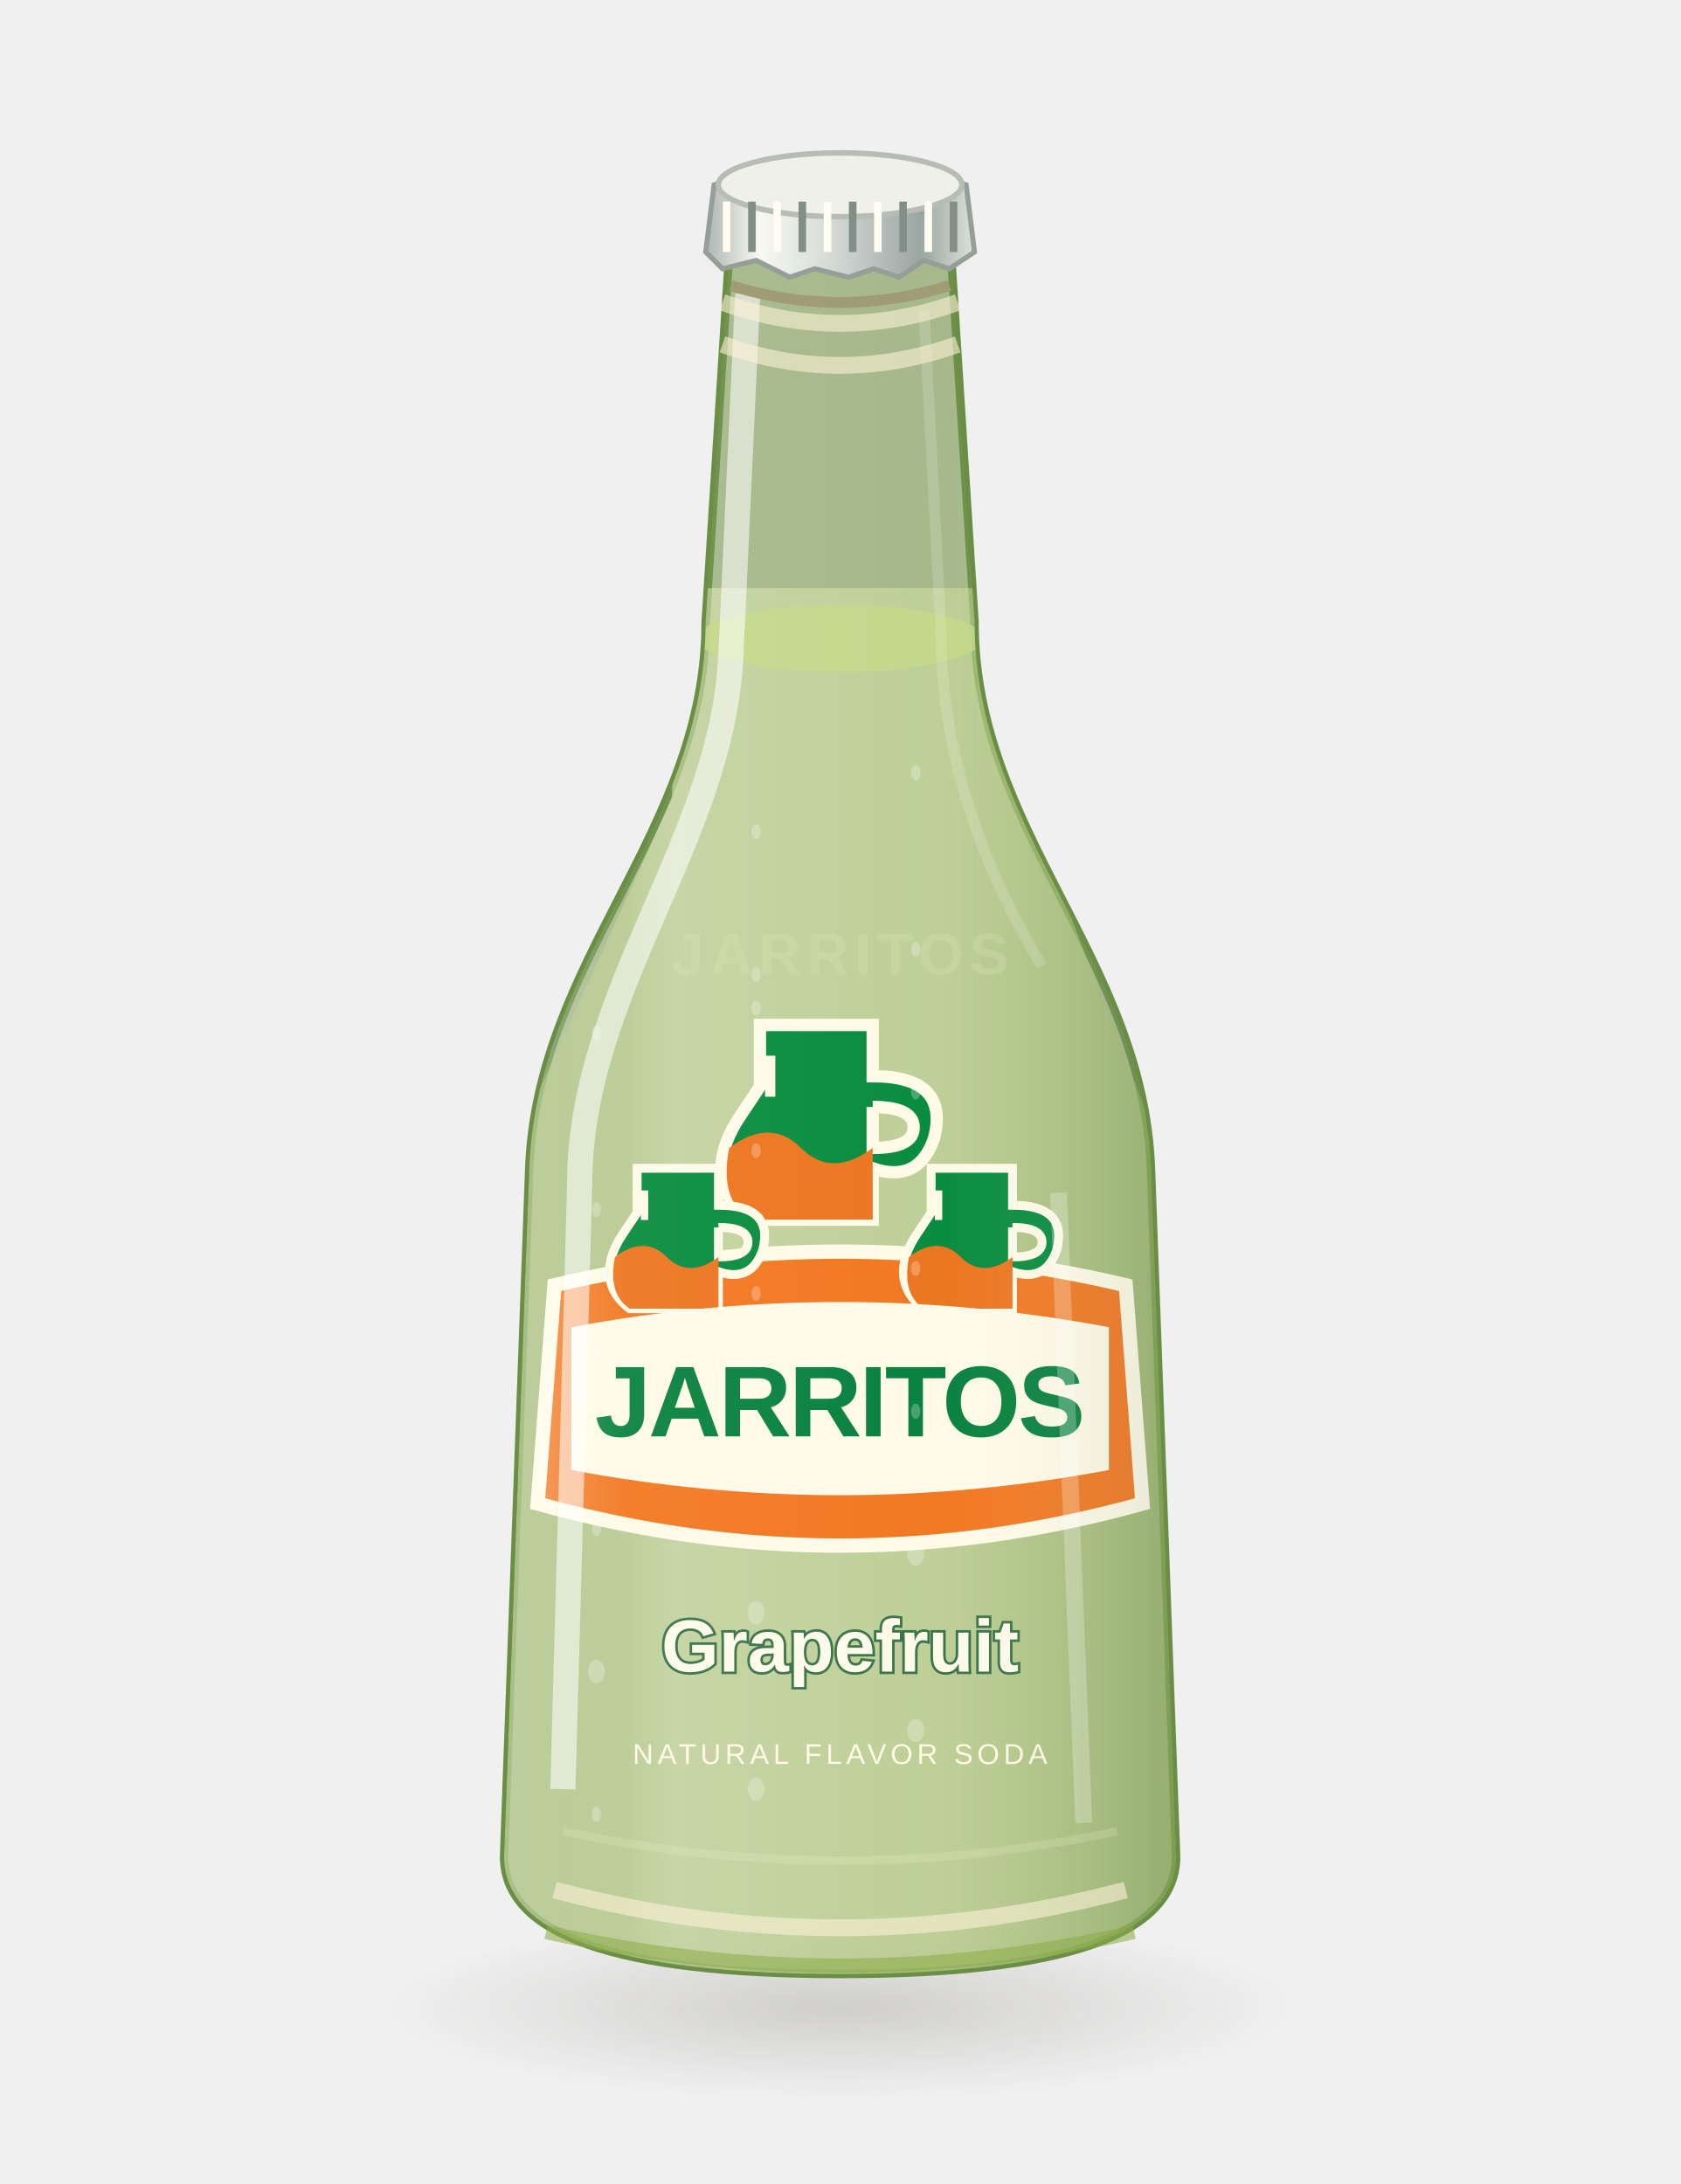
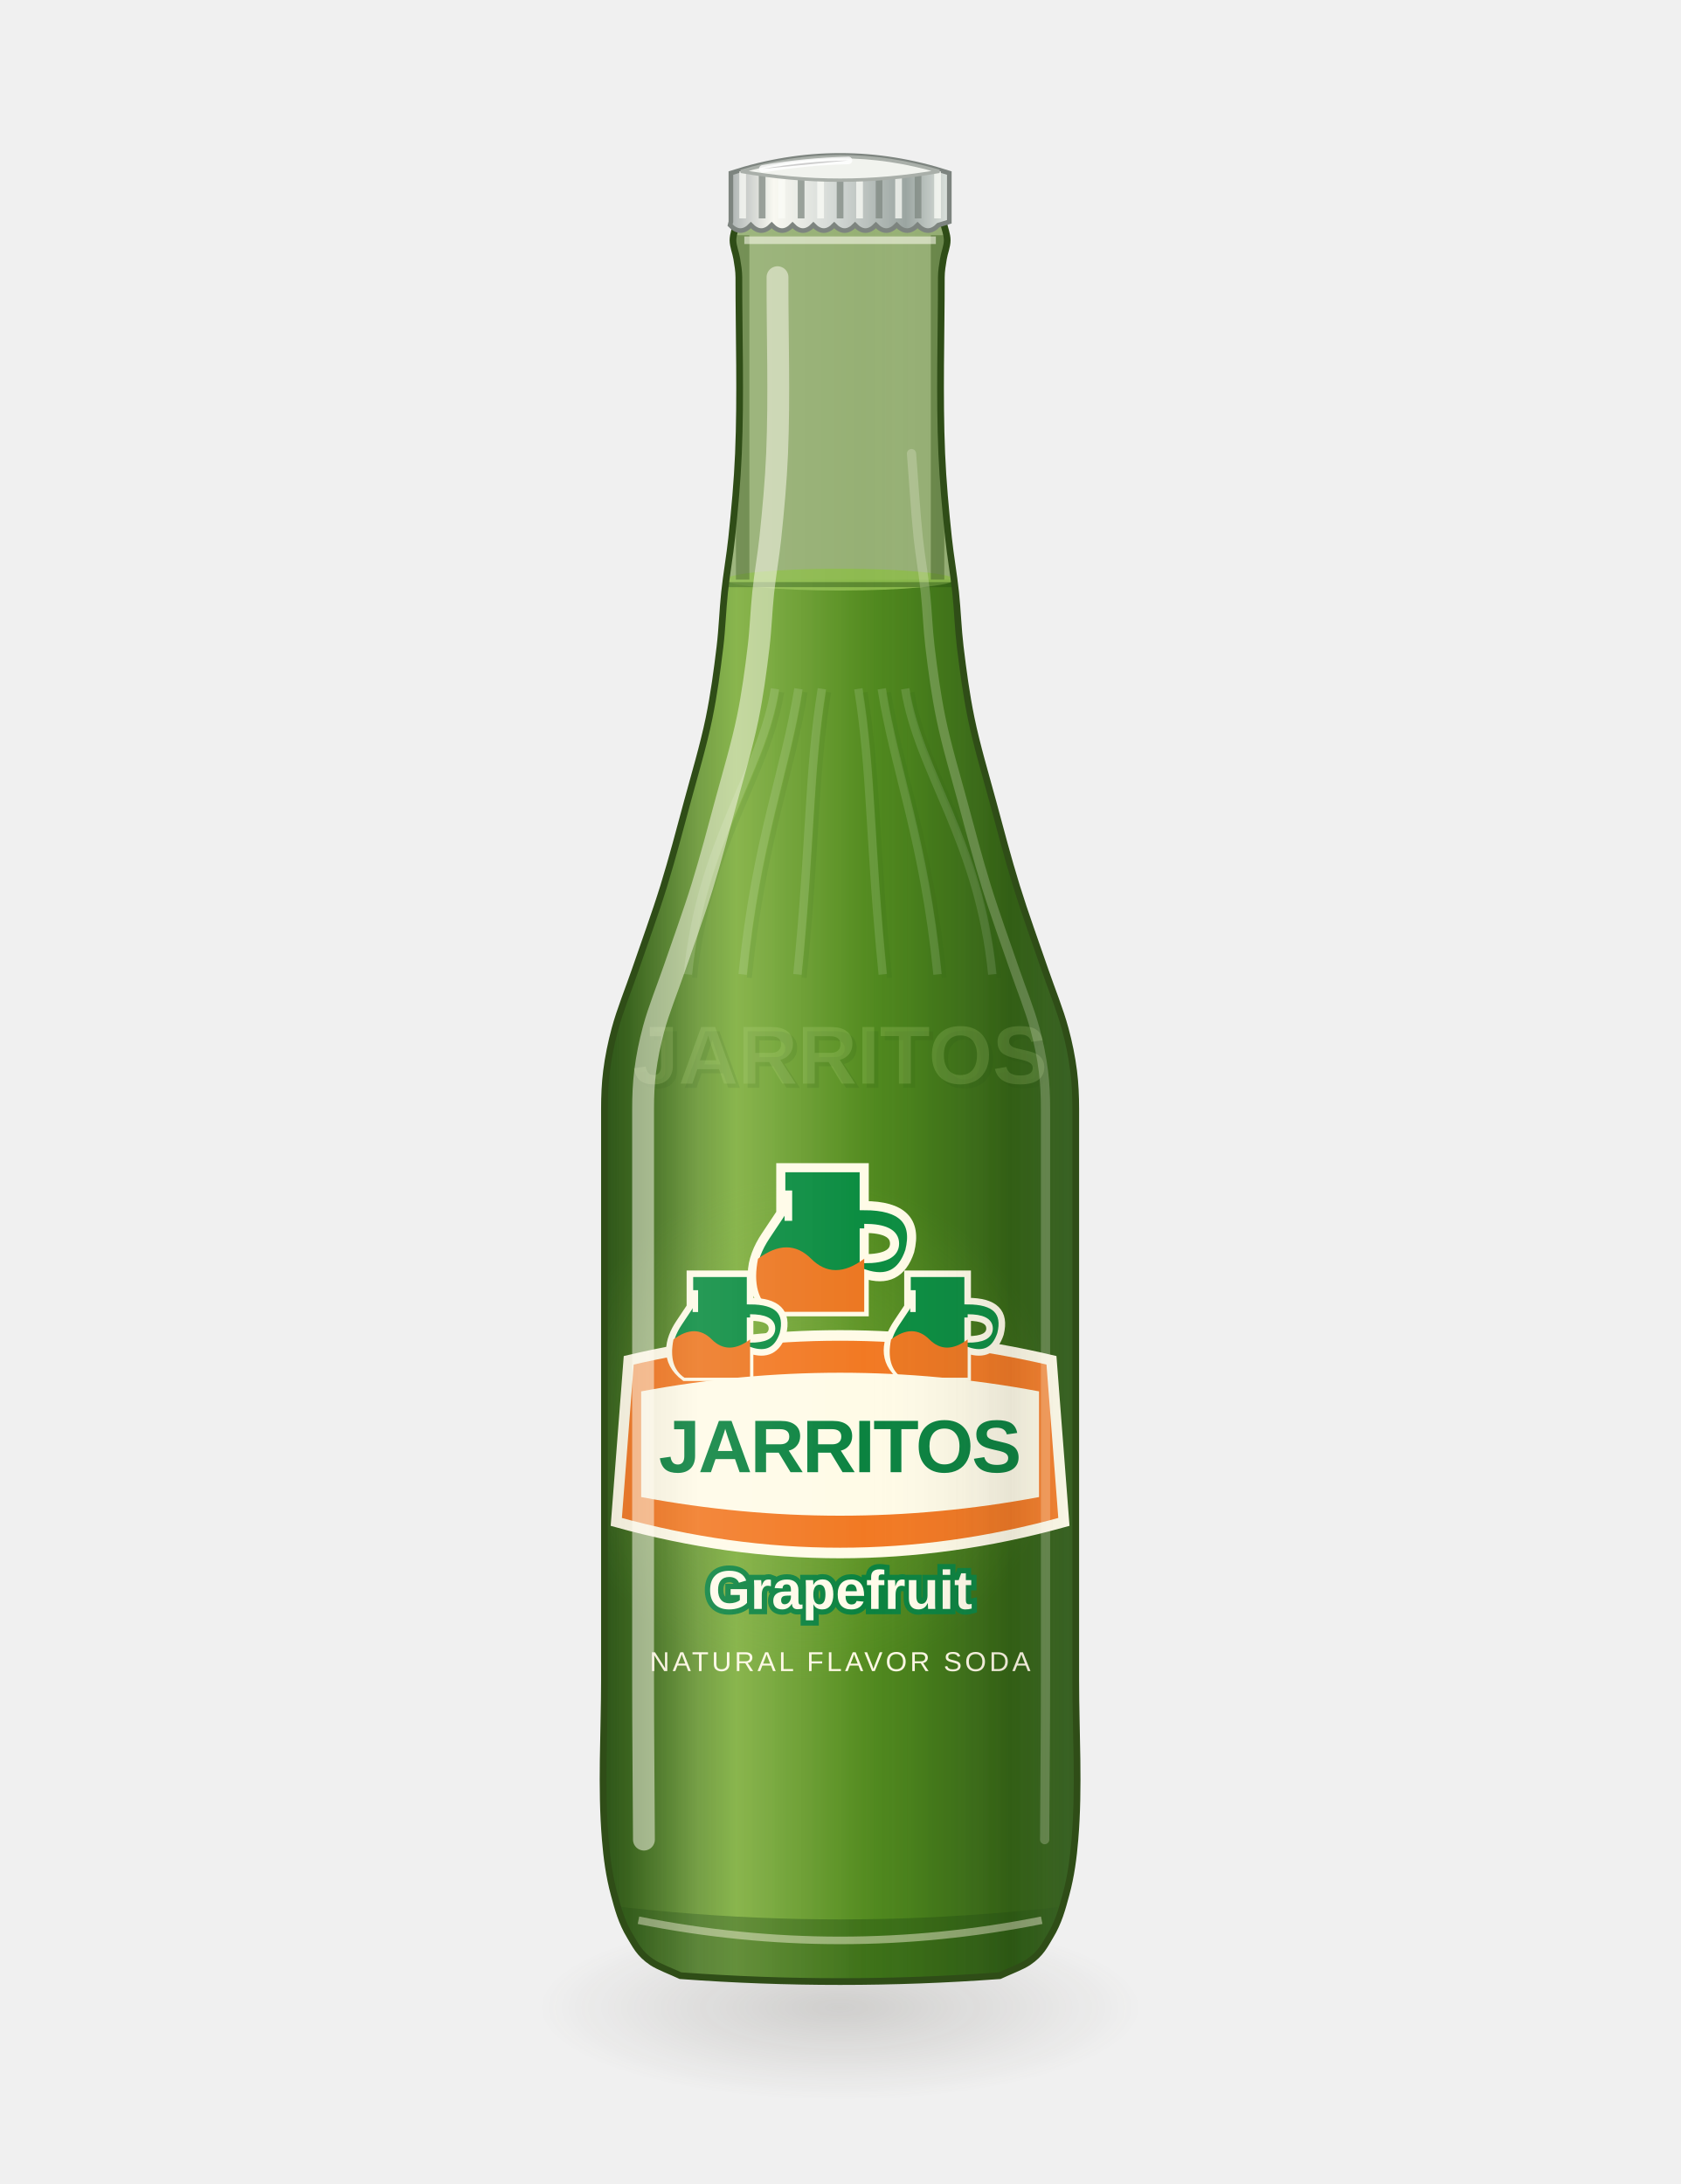
<svg xmlns="http://www.w3.org/2000/svg" viewBox="0 0 200 260" role="img" aria-labelledby="bev-jarritos-grapefruit-title">
  <defs>
    <linearGradient id="bev-jarritos-grapefruit-metal">
      <stop stop-color="#aeb4b3" />
      <stop offset=".2" stop-color="#f8f8f1" />
      <stop offset=".48" stop-color="#d3d8d5" />
      <stop offset=".8" stop-color="#9ba5a1" />
      <stop offset="1" stop-color="#dce2dd" />
    </linearGradient>
    <linearGradient id="bev-jarritos-grapefruit-glass">
      <stop stop-color="#fff" stop-opacity=".65" />
      <stop offset=".18" stop-color="#fff" stop-opacity=".12" />
      <stop offset=".65" stop-color="#fff" stop-opacity=".02" />
      <stop offset="1" stop-color="#75867c" stop-opacity=".35" />
    </linearGradient>
    <linearGradient id="bev-jarritos-grapefruit-shade">
      <stop stop-color="#000" stop-opacity=".12" />
      <stop offset=".2" stop-color="#fff" stop-opacity=".16" />
      <stop offset=".55" stop-color="#fff" stop-opacity="0" />
      <stop offset=".86" stop-color="#000" stop-opacity=".14" />
      <stop offset="1" stop-color="#fff" stop-opacity=".09" />
    </linearGradient>
    <radialGradient id="bev-jarritos-grapefruit-shadow">
      <stop stop-color="#3c372d" stop-opacity=".18" />
      <stop offset="1" stop-color="#3c372d" stop-opacity="0" />
    </radialGradient>
-     <clipPath id="bev-jarritos-grapefruit-bodyclip">
-       <path d="M87 27h26l3 47c0 25 20 40 21 65l3 82q0 14-40 14t-40-14l3-82c1-25 21-40 21-65Z" />
+     <clipPath id="bev-jarritos-grapefruit-bottleclip">
+       <path d="M87.7 26.5H112.3C112.45 27.2 112.75 27.9 112.75 28.6C112.75 29.33 112.42 30.07 112.3 30.8C112.18 31.53 112.05 32.27 112.05 33C112.05 40 111.81 47 112.1 54C112.24 57.33 112.55 60.67 112.9 64C113.13 66.17 113.52 68.33 113.75 70.5C113.98 72.67 114.04 74.83 114.3 77C114.64 79.83 115.02 82.67 115.6 85.5C116.29 88.83 117.3 92.17 118.2 95.5C119.1 98.83 119.97 102.17 121 105.5C122.03 108.83 123.26 112.17 124.4 115.5C125.2 117.83 126.17 120.17 126.8 122.5C127.25 124.17 127.59 125.83 127.8 127.5C127.99 129 128.05 130.5 128.05 132C128.05 138 128.05 144 128.05 150C128.05 166.67 128.05 183.33 128.05 200C128.05 206.33 128.48 212.67 127.95 219C127.77 221.17 127.49 223.33 126.9 225.5C126.45 227.17 126.02 228.83 125 230.5C124.37 231.53 123.93 232.57 122.4 233.6C121.61 234.13 120.13 234.67 119 235.2Q100 236.6 81 235.2C79.87 234.67 78.39 234.13 77.6 233.6C76.07 232.57 75.63 231.53 75 230.5C73.98 228.83 73.55 227.17 73.1 225.5C72.51 223.33 72.23 221.17 72.05 219C71.52 212.67 71.95 206.33 71.95 200C71.95 183.33 71.95 166.67 71.95 150C71.95 144 71.95 138 71.95 132C71.95 130.5 72.01 129 72.2 127.5C72.41 125.83 72.75 124.17 73.2 122.5C73.83 120.17 74.8 117.83 75.6 115.5C76.74 112.17 77.97 108.83 79 105.5C80.03 102.17 80.9 98.83 81.8 95.5C82.7 92.17 83.71 88.83 84.4 85.5C84.98 82.67 85.36 79.83 85.7 77C85.96 74.83 86.02 72.67 86.25 70.5C86.48 68.33 86.87 66.17 87.1 64C87.45 60.67 87.76 57.33 87.9 54C88.19 47 87.95 40 87.95 33C87.95 32.27 87.82 31.53 87.7 30.8C87.58 30.07 87.25 29.33 87.25 28.6C87.25 27.9 87.55 27.2 87.7 26.5Z" />
    </clipPath>
-     <linearGradient id="bev-jarritos-grapefruit-soda">
-       <stop stop-color="#8bab45" />
-       <stop offset=".27" stop-color="#e4edba" />
-       <stop offset=".65" stop-color="#d4e4a0" />
-       <stop offset="1" stop-color="#8bab45" />
+     <linearGradient id="bev-jarritos-grapefruit-liquid" x1="72" x2="128" gradientUnits="userSpaceOnUse">
+       <stop stop-color="#22500a" />
+       <stop offset=".28" stop-color="#7cad3a" />
+       <stop offset=".6" stop-color="#4a8418" />
+       <stop offset="1" stop-color="#22500a" />
    </linearGradient>
+     <radialGradient id="bev-jarritos-grapefruit-core" cx="96" cy="170" r="30" gradientUnits="userSpaceOnUse">
+       <stop stop-color="#7cad3a" stop-opacity=".5" />
+       <stop offset="1" stop-color="#7cad3a" stop-opacity="0" />
+     </radialGradient>
  </defs>
-   <ellipse cx="100" cy="239" rx="54" ry="11" fill="url(#bev-jarritos-grapefruit-shadow)" />
-   <path d="M87 27h26l3 47c0 25 20 40 21 65l3 82q0 14-40 14t-40-14l3-82c1-25 21-40 21-65Z" fill="#78974d" fill-opacity=".62" stroke="#6b8e46" stroke-width="1" />
-   <g clip-path="url(#bev-jarritos-grapefruit-bodyclip)">
-     <path d="M80 70h42v25l17 44 4 101H57l3-101 20-44Z" fill="url(#bev-jarritos-grapefruit-soda)" opacity=".5" />
-     <ellipse cx="100" cy="76" rx="17" ry="4" fill="#c4d986" opacity=".8" />
-     <text x="100" y="116" text-anchor="middle" font-family="Arial,sans-serif" font-size="7" fill="#dce9b3" font-weight="bold" letter-spacing=".7" opacity=".25">JARRITOS</text>
-     <path d="M66 153q34-8 68 0l2 26q-36 10-72 0Z" fill="#f27720" stroke="#fffbe7" stroke-width="1.7" />
-     <g transform="translate(99 133) scale(1.22)">
-       <path d="M-7-9H4v5c5 0 7 2 6 6-1 3-3 4-6 3v5H-8c-4-3-3-7-1-10l2-3Z M4-1v4q4 0 4-2t-4-2" fill="#078b3e" fill-rule="evenodd" stroke="#fffbe7" stroke-width="1.2" />
-       <path d="M-10 3q4-3 7 0t7 0v7H-8q-3-2-2-7Z" fill="#ec751e" />
-       <path d="M-6-6v4" stroke="#fffbe7" stroke-width="1" />
+   <ellipse cx="100" cy="239" rx="36" ry="11" fill="url(#bev-jarritos-grapefruit-shadow)" />
+   <path d="M87.7 26.5H112.3C112.45 27.2 112.75 27.9 112.75 28.6C112.75 29.33 112.42 30.07 112.3 30.8C112.18 31.53 112.05 32.27 112.05 33C112.05 40 111.81 47 112.1 54C112.24 57.33 112.55 60.67 112.9 64C113.13 66.17 113.52 68.33 113.75 70.5C113.98 72.67 114.04 74.83 114.3 77C114.64 79.83 115.02 82.67 115.6 85.5C116.29 88.83 117.3 92.17 118.2 95.5C119.1 98.83 119.97 102.17 121 105.5C122.03 108.83 123.26 112.17 124.4 115.5C125.2 117.83 126.17 120.17 126.8 122.5C127.25 124.17 127.59 125.83 127.8 127.5C127.99 129 128.05 130.5 128.05 132C128.05 138 128.05 144 128.05 150C128.05 166.67 128.05 183.33 128.05 200C128.05 206.33 128.48 212.67 127.95 219C127.77 221.17 127.49 223.33 126.9 225.5C126.45 227.17 126.02 228.83 125 230.5C124.37 231.53 123.93 232.57 122.4 233.6C121.61 234.13 120.13 234.67 119 235.2Q100 236.6 81 235.2C79.87 234.67 78.39 234.13 77.6 233.6C76.07 232.57 75.63 231.53 75 230.5C73.98 228.83 73.55 227.17 73.1 225.5C72.51 223.33 72.23 221.17 72.05 219C71.52 212.67 71.95 206.33 71.95 200C71.95 183.33 71.95 166.67 71.95 150C71.95 144 71.95 138 71.95 132C71.95 130.5 72.01 129 72.2 127.5C72.41 125.83 72.75 124.17 73.2 122.5C73.83 120.17 74.8 117.83 75.6 115.5C76.74 112.17 77.97 108.83 79 105.5C80.03 102.17 80.9 98.83 81.8 95.5C82.7 92.17 83.71 88.83 84.4 85.5C84.98 82.67 85.36 79.83 85.7 77C85.96 74.83 86.02 72.67 86.25 70.5C86.48 68.33 86.87 66.17 87.1 64C87.45 60.67 87.76 57.33 87.9 54C88.19 47 87.95 40 87.95 33C87.95 32.27 87.82 31.53 87.7 30.8C87.58 30.07 87.25 29.33 87.25 28.6C87.25 27.9 87.55 27.2 87.7 26.5Z" fill="#6f9440" fill-opacity=".7" />
+   <g clip-path="url(#bev-jarritos-grapefruit-bottleclip)">
+     <path d="M60 69H140V240H60Z" fill="url(#bev-jarritos-grapefruit-liquid)" />
+     <path d="M60 71H140V240H60Z" fill="url(#bev-jarritos-grapefruit-core)" />
+     <ellipse cx="100" cy="69" rx="13.6" ry="1.3" fill="#8dbb4c" opacity=".9" />
+     <path d="M60 69.6H140" stroke="#22500a" stroke-width=".6" opacity=".45" />
+     <path d="M88.4 28V69M111.6 28V69" stroke="#3d5f1d" stroke-width="1.6" opacity=".5" />
+     <path d="M97.83 82C96.23 92 96.52 100 94.92 116M102.17 82C103.77 92 103.48 100 105.08 116M95.04 82C93.44 92 90 100 88.4 116M104.96 82C106.56 92 110 100 111.6 116M92.25 82C90.65 92 83.47 100 81.88 116M107.75 82C109.35 92 116.53 100 118.12 116" fill="none" stroke="#fff" stroke-opacity=".13" stroke-width="1" />
+     <path d="M97.83 82C96.23 92 96.52 100 94.92 116M102.17 82C103.77 92 103.48 100 105.08 116M95.04 82C93.44 92 90 100 88.4 116M104.96 82C106.56 92 110 100 111.6 116M92.25 82C90.65 92 83.47 100 81.88 116M107.75 82C109.35 92 116.53 100 118.12 116" fill="none" stroke="#22500a" stroke-opacity=".1" stroke-width=".6" transform="translate(.8 .4)" />
+     <text x="100.5" y="129.5" text-anchor="middle" font-family="Arial,sans-serif" font-size="9.8" fill="#22500a" font-weight="bold" textLength="43" lengthAdjust="spacingAndGlyphs" opacity=".13">JARRITOS</text>
+     <text x="100" y="129" text-anchor="middle" font-family="Arial,sans-serif" font-size="9.8" fill="#b5d67a" font-weight="bold" textLength="43" lengthAdjust="spacingAndGlyphs" opacity=".22">JARRITOS</text>
+     <g transform="translate(100 139) scale(.74) translate(-100 -122)">
+       <path d="M66 153q34-8 68 0l2 26q-36 10-72 0Z" fill="#f27720" stroke="#fffbe7" stroke-width="1.7" />
+       <g transform="translate(99 133) scale(1.22)">
+         <path d="M-7-9H4v5c5 0 7 2 6 6-1 3-3 4-6 3v5H-8c-4-3-3-7-1-10l2-3Z M4-1v4q4 0 4-2t-4-2" fill="#078b3e" fill-rule="evenodd" stroke="#fffbe7" stroke-width="1.2" />
+         <path d="M-10 3q4-3 7 0t7 0v7H-8q-3-2-2-7Z" fill="#ec751e" />
+         <path d="M-6-6v4" stroke="#fffbe7" stroke-width="1" />
+       </g>
+       <g transform="translate(82 147) scale(0.88)">
+         <path d="M-7-9H4v5c5 0 7 2 6 6-1 3-3 4-6 3v5H-8c-4-3-3-7-1-10l2-3Z M4-1v4q4 0 4-2t-4-2" fill="#078b3e" fill-rule="evenodd" stroke="#fffbe7" stroke-width="1.2" />
+         <path d="M-10 3q4-3 7 0t7 0v7H-8q-3-2-2-7Z" fill="#ec751e" />
+         <path d="M-6-6v4" stroke="#fffbe7" stroke-width="1" />
+       </g>
+       <g transform="translate(117 147) scale(0.88)">
+         <path d="M-7-9H4v5c5 0 7 2 6 6-1 3-3 4-6 3v5H-8c-4-3-3-7-1-10l2-3Z M4-1v4q4 0 4-2t-4-2" fill="#078b3e" fill-rule="evenodd" stroke="#fffbe7" stroke-width="1.2" />
+         <path d="M-10 3q4-3 7 0t7 0v7H-8q-3-2-2-7Z" fill="#ec751e" />
+         <path d="M-6-6v4" stroke="#fffbe7" stroke-width="1" />
+       </g>
+       <path d="M68 158q32-6 64 0v17q-32 6-64 0Z" fill="#fffbe7" />
+       <text x="100" y="171" text-anchor="middle" font-family="Arial,sans-serif" font-size="12" fill="#07813d" font-weight="bold" letter-spacing="-.3" textLength="61" lengthAdjust="spacingAndGlyphs">JARRITOS</text>
+       <text x="100" y="193" text-anchor="middle" font-family="Arial,sans-serif" font-size="8.8" fill="#fffbe9" font-weight="bold" stroke="#07813d" stroke-width="1.7" paint-order="stroke">Grapefruit</text>
+       <text x="100" y="203" text-anchor="middle" font-family="Arial,sans-serif" font-size="4.4" fill="#fff9e5" letter-spacing=".5">NATURAL FLAVOR SODA</text>
    </g>
-     <g transform="translate(82 147) scale(0.88)">
-       <path d="M-7-9H4v5c5 0 7 2 6 6-1 3-3 4-6 3v5H-8c-4-3-3-7-1-10l2-3Z M4-1v4q4 0 4-2t-4-2" fill="#078b3e" fill-rule="evenodd" stroke="#fffbe7" stroke-width="1.2" />
-       <path d="M-10 3q4-3 7 0t7 0v7H-8q-3-2-2-7Z" fill="#ec751e" />
-       <path d="M-6-6v4" stroke="#fffbe7" stroke-width="1" />
-     </g>
-     <g transform="translate(117 147) scale(0.88)">
-       <path d="M-7-9H4v5c5 0 7 2 6 6-1 3-3 4-6 3v5H-8c-4-3-3-7-1-10l2-3Z M4-1v4q4 0 4-2t-4-2" fill="#078b3e" fill-rule="evenodd" stroke="#fffbe7" stroke-width="1.2" />
-       <path d="M-10 3q4-3 7 0t7 0v7H-8q-3-2-2-7Z" fill="#ec751e" />
-       <path d="M-6-6v4" stroke="#fffbe7" stroke-width="1" />
-     </g>
-     <path d="M68 158q32-6 64 0v17q-32 6-64 0Z" fill="#fffbe7" />
-     <text x="100" y="171" text-anchor="middle" font-family="Arial,sans-serif" font-size="12" fill="#07813d" font-weight="bold" letter-spacing="-.3" textLength="61" lengthAdjust="spacingAndGlyphs">JARRITOS</text>
-     <text x="100" y="199" text-anchor="middle" font-family="Arial,sans-serif" font-size="8.8" fill="#fffbe9" font-weight="bold" stroke="#397348" stroke-width=".6" paint-order="stroke">Grapefruit</text>
-     <text x="100" y="210" text-anchor="middle" font-family="Arial,sans-serif" font-size="3.4" fill="#fff9e5" letter-spacing=".5">NATURAL FLAVOR SODA</text>
-     <path d="M87 27h26l3 47c0 25 20 40 21 65l3 82q0 14-40 14t-40-14l3-82c1-25 21-40 21-65Z" fill="url(#bev-jarritos-grapefruit-glass)" opacity=".5" />
-     <ellipse cx="71" cy="89" rx="1" ry="1.4" fill="#fff" opacity=".25" />
-     <ellipse cx="90" cy="120" rx="0.55" ry="0.9" fill="#fff" opacity=".25" />
-     <ellipse cx="109" cy="151" rx="0.55" ry="0.9" fill="#fff" opacity=".25" />
-     <ellipse cx="71" cy="182" rx="0.55" ry="0.9" fill="#fff" opacity=".25" />
-     <ellipse cx="90" cy="213" rx="1" ry="1.4" fill="#fff" opacity=".25" />
-     <ellipse cx="109" cy="113" rx="0.55" ry="0.9" fill="#fff" opacity=".25" />
-     <ellipse cx="71" cy="144" rx="0.55" ry="0.9" fill="#fff" opacity=".25" />
-     <ellipse cx="90" cy="175" rx="0.55" ry="0.9" fill="#fff" opacity=".25" />
-     <ellipse cx="109" cy="206" rx="1" ry="1.4" fill="#fff" opacity=".25" />
-     <ellipse cx="71" cy="106" rx="0.55" ry="0.9" fill="#fff" opacity=".25" />
-     <ellipse cx="90" cy="137" rx="0.55" ry="0.9" fill="#fff" opacity=".25" />
-     <ellipse cx="109" cy="168" rx="0.55" ry="0.9" fill="#fff" opacity=".25" />
-     <ellipse cx="71" cy="199" rx="1" ry="1.4" fill="#fff" opacity=".25" />
-     <ellipse cx="90" cy="99" rx="0.55" ry="0.9" fill="#fff" opacity=".25" />
-     <ellipse cx="109" cy="130" rx="0.55" ry="0.9" fill="#fff" opacity=".25" />
-     <ellipse cx="71" cy="161" rx="0.55" ry="0.9" fill="#fff" opacity=".25" />
-     <ellipse cx="90" cy="192" rx="1" ry="1.4" fill="#fff" opacity=".25" />
-     <ellipse cx="109" cy="92" rx="0.55" ry="0.9" fill="#fff" opacity=".25" />
-     <ellipse cx="71" cy="123" rx="0.55" ry="0.9" fill="#fff" opacity=".25" />
-     <ellipse cx="90" cy="154" rx="0.55" ry="0.9" fill="#fff" opacity=".25" />
-     <ellipse cx="109" cy="185" rx="1" ry="1.4" fill="#fff" opacity=".25" />
-     <ellipse cx="71" cy="216" rx="0.55" ry="0.9" fill="#fff" opacity=".25" />
-     <ellipse cx="90" cy="116" rx="0.55" ry="0.9" fill="#fff" opacity=".25" />
-     <path d="M67 218q33 7 66 0" fill="none" stroke="#fff8d4" stroke-opacity=".17" stroke-width="1" />
+     <path d="M60 225Q100 232 140 225V240H60Z" fill="#22500a" opacity=".45" />
+     <path d="M76 228.6Q100 233.4 124 228.6" fill="none" stroke="#fff8e0" stroke-opacity=".45" stroke-width=".9" />
+     <path d="M60 69H140V240H60Z" fill="url(#bev-jarritos-grapefruit-glass)" opacity=".35" />
+     <path d="M87.7 26.5H112.3C112.45 27.2 112.75 27.9 112.75 28.6C112.75 29.33 112.42 30.07 112.3 30.8C112.18 31.53 112.05 32.27 112.05 33C112.05 40 111.81 47 112.1 54C112.24 57.33 112.55 60.67 112.9 64C113.13 66.17 113.52 68.33 113.75 70.5C113.98 72.67 114.04 74.83 114.3 77C114.64 79.83 115.02 82.67 115.6 85.5C116.29 88.83 117.3 92.17 118.2 95.5C119.1 98.83 119.97 102.17 121 105.5C122.03 108.83 123.26 112.17 124.4 115.5C125.2 117.83 126.17 120.17 126.8 122.5C127.25 124.17 127.59 125.83 127.8 127.5C127.99 129 128.05 130.5 128.05 132C128.05 138 128.05 144 128.05 150C128.05 166.67 128.05 183.33 128.05 200C128.05 206.33 128.48 212.67 127.95 219C127.77 221.17 127.49 223.33 126.9 225.5C126.45 227.17 126.02 228.83 125 230.5C124.37 231.53 123.93 232.57 122.4 233.6C121.61 234.13 120.13 234.67 119 235.2Q100 236.6 81 235.2C79.87 234.67 78.39 234.13 77.6 233.6C76.07 232.57 75.63 231.53 75 230.5C73.98 228.83 73.55 227.17 73.1 225.5C72.51 223.33 72.23 221.17 72.05 219C71.52 212.67 71.95 206.33 71.95 200C71.95 183.33 71.95 166.67 71.95 150C71.95 144 71.95 138 71.95 132C71.95 130.5 72.01 129 72.2 127.5C72.41 125.83 72.75 124.17 73.2 122.5C73.83 120.17 74.8 117.83 75.6 115.5C76.74 112.17 77.97 108.83 79 105.5C80.03 102.17 80.9 98.83 81.8 95.5C82.7 92.17 83.71 88.83 84.4 85.5C84.98 82.67 85.36 79.83 85.7 77C85.96 74.83 86.02 72.67 86.25 70.5C86.48 68.33 86.87 66.17 87.1 64C87.45 60.67 87.76 57.33 87.9 54C88.19 47 87.95 40 87.95 33C87.95 32.27 87.82 31.53 87.7 30.8C87.58 30.07 87.25 29.33 87.25 28.6C87.25 27.9 87.55 27.2 87.7 26.5Z" fill="url(#bev-jarritos-grapefruit-shade)" opacity=".6" />
+     <path d="M92.55 33C92.53 40 92.79 47 92.5 54C92.36 57.33 92.05 60.67 91.7 64C91.47 66.17 91.08 68.33 90.85 70.5C90.62 72.67 90.56 74.83 90.3 77C89.96 79.83 89.58 82.67 89 85.5C88.31 88.83 87.3 92.17 86.4 95.5C85.5 98.83 84.63 102.17 83.6 105.5C82.57 108.83 81.34 112.17 80.2 115.5C79.4 117.83 78.43 120.17 77.8 122.5C77.35 124.17 77.01 125.83 76.8 127.5C76.61 129 76.55 130.5 76.55 132C76.55 138 76.55 144 76.55 150C76.55 166.67 76.55 183.33 76.55 200C76.55 206.33 76.62 212.67 76.65 219" fill="none" stroke="#fffdf2" stroke-opacity=".5" stroke-width="2.6" stroke-linecap="round" />
+     <path d="M108.5 54C108.77 57.33 108.95 60.67 109.3 64C109.53 66.17 109.92 68.33 110.15 70.5C110.38 72.67 110.44 74.83 110.7 77C111.04 79.83 111.42 82.67 112 85.5C112.69 88.83 113.7 92.17 114.6 95.5C115.5 98.83 116.37 102.17 117.4 105.5C118.43 108.83 119.66 112.17 120.8 115.5C121.6 117.83 122.57 120.17 123.2 122.5C123.65 124.17 123.99 125.83 124.2 127.5C124.39 129 124.45 130.5 124.45 132C124.45 138 124.45 144 124.45 150C124.45 166.67 124.45 183.33 124.45 200C124.45 206.33 124.38 212.67 124.35 219" fill="none" stroke="#fffdf2" stroke-opacity=".22" stroke-width="1.1" stroke-linecap="round" />
+     <path d="M88.6 28.6H111.4" stroke="#fffdf2" stroke-opacity=".55" stroke-width=".9" />
  </g>
-   <path d="M89 35 87 78c-1 22-18 40-18 63l-2 72" stroke="#fff" stroke-opacity=".56" stroke-width="3" fill="none" />
-   <path d="M126 142 129 217" stroke="#fff" stroke-opacity=".25" stroke-width="2" />
-   <path d="M110 37 112 75q0 20 12 40" stroke="#fff" stroke-opacity=".16" stroke-width="1.3" fill="none" />
-   <path d="M85 22q15-5 30 0l1 8-3 2-3-1-3 2-3-1-3 1-4-1-3 1-4-2-4 1-2-2Z" fill="url(#bev-jarritos-grapefruit-metal)" stroke="#969e98" stroke-width=".6" />
-   <ellipse cx="100" cy="22" rx="14.5" ry="3.8" fill="#eef0e9" stroke="#b7bdb3" stroke-width=".65" />
-   <path d="M86.5 24v6" stroke="#fffdf3" stroke-width=".9" />
-   <path d="M89.5 24v6" stroke="#838e88" stroke-width=".9" />
-   <path d="M92.5 24v6" stroke="#fffdf3" stroke-width=".9" />
-   <path d="M95.5 24v6" stroke="#838e88" stroke-width=".9" />
-   <path d="M98.5 24v6" stroke="#fffdf3" stroke-width=".9" />
-   <path d="M101.5 24v6" stroke="#838e88" stroke-width=".9" />
-   <path d="M104.5 24v6" stroke="#fffdf3" stroke-width=".9" />
-   <path d="M107.5 24v6" stroke="#838e88" stroke-width=".9" />
-   <path d="M110.5 24v6" stroke="#fffdf3" stroke-width=".9" />
-   <path d="M113.5 24v6" stroke="#838e88" stroke-width=".9" />
-   <path d="M87 34q13 4 26 0" fill="none" stroke="#a09c76" stroke-width="1.3" />
-   <path d="M86 36q14 5 28 0M86 41q14 5 28 0M66 225q34 9 68 0" fill="none" stroke="#fbf2d6" stroke-opacity=".6" stroke-width="2" />
-   <path d="M65 230q35 8 70 0" fill="none" stroke="#8bab45" stroke-opacity=".55" stroke-width="1.7" />
+   <path d="M87.7 26.5H112.3C112.45 27.2 112.75 27.9 112.75 28.6C112.75 29.33 112.42 30.07 112.3 30.8C112.18 31.53 112.05 32.27 112.05 33C112.05 40 111.81 47 112.1 54C112.24 57.33 112.55 60.67 112.9 64C113.13 66.17 113.52 68.33 113.75 70.5C113.98 72.67 114.04 74.83 114.3 77C114.64 79.83 115.02 82.67 115.6 85.5C116.29 88.83 117.3 92.17 118.2 95.5C119.1 98.83 119.97 102.17 121 105.5C122.03 108.83 123.26 112.17 124.4 115.5C125.2 117.83 126.17 120.17 126.8 122.5C127.25 124.17 127.59 125.83 127.8 127.5C127.99 129 128.05 130.5 128.05 132C128.05 138 128.05 144 128.05 150C128.05 166.67 128.05 183.33 128.05 200C128.05 206.33 128.48 212.67 127.95 219C127.77 221.17 127.49 223.33 126.9 225.5C126.45 227.17 126.02 228.83 125 230.5C124.37 231.53 123.93 232.57 122.4 233.6C121.61 234.13 120.13 234.67 119 235.2Q100 236.6 81 235.2C79.87 234.67 78.39 234.13 77.6 233.6C76.07 232.57 75.63 231.53 75 230.5C73.98 228.83 73.55 227.17 73.1 225.5C72.51 223.33 72.23 221.17 72.05 219C71.52 212.67 71.95 206.33 71.95 200C71.95 183.33 71.95 166.67 71.95 150C71.95 144 71.95 138 71.95 132C71.95 130.5 72.01 129 72.2 127.5C72.41 125.83 72.75 124.17 73.2 122.5C73.83 120.17 74.8 117.83 75.6 115.5C76.74 112.17 77.97 108.83 79 105.5C80.03 102.17 80.9 98.83 81.8 95.5C82.7 92.17 83.71 88.83 84.4 85.5C84.98 82.67 85.36 79.83 85.7 77C85.96 74.83 86.02 72.67 86.25 70.5C86.48 68.33 86.87 66.17 87.1 64C87.45 60.67 87.76 57.33 87.9 54C88.19 47 87.95 40 87.95 33C87.95 32.27 87.82 31.53 87.7 30.8C87.58 30.07 87.25 29.33 87.25 28.6C87.25 27.9 87.55 27.2 87.7 26.5Z" fill="none" stroke="#2f4d17" stroke-width=".8" />
+   <path d="M87 26.4V20.6Q100 16.4 113 20.6V26.4l-1.3.4q-1.24 1.3-2.48 0q-1.24 1.3-2.48 0q-1.24 1.3-2.48 0q-1.24 1.3-2.48 0q-1.24 1.3-2.48 0q-1.24 1.3-2.48 0q-1.24 1.3-2.48 0q-1.24 1.3-2.48 0q-1.24 1.3-2.48 0q-1.24 1.3-2.48 0Z" fill="url(#bev-jarritos-grapefruit-metal)" stroke="#7d847f" stroke-width=".55" />
+   <path d="M88.40 20.4v5.6" stroke="#fbfcf7" stroke-width=".8" stroke-opacity=".75" />
+   <path d="M90.72 20.4v5.6" stroke="#7f8882" stroke-width=".8" stroke-opacity=".75" />
+   <path d="M93.04 20.4v5.6" stroke="#fbfcf7" stroke-width=".8" stroke-opacity=".75" />
+   <path d="M95.36 20.4v5.6" stroke="#7f8882" stroke-width=".8" stroke-opacity=".75" />
+   <path d="M97.68 20.4v5.6" stroke="#fbfcf7" stroke-width=".8" stroke-opacity=".75" />
+   <path d="M100.00 20.4v5.6" stroke="#7f8882" stroke-width=".8" stroke-opacity=".75" />
+   <path d="M102.32 20.4v5.6" stroke="#fbfcf7" stroke-width=".8" stroke-opacity=".75" />
+   <path d="M104.64 20.4v5.6" stroke="#7f8882" stroke-width=".8" stroke-opacity=".75" />
+   <path d="M106.96 20.4v5.6" stroke="#fbfcf7" stroke-width=".8" stroke-opacity=".75" />
+   <path d="M109.28 20.4v5.6" stroke="#7f8882" stroke-width=".8" stroke-opacity=".75" />
+   <path d="M111.60 20.4v5.6" stroke="#fbfcf7" stroke-width=".8" stroke-opacity=".75" />
+   <path d="M88.2 20.4Q100 16.9 111.8 20.4Q100 22.5 88.2 20.4Z" fill="#f1f3ee" stroke="#a9afa9" stroke-width=".4" />
+   <path d="M90.8 20.1Q96 19.2 101 19.1" stroke="#fff" stroke-width=".9" stroke-opacity=".8" stroke-linecap="round" />
</svg>
